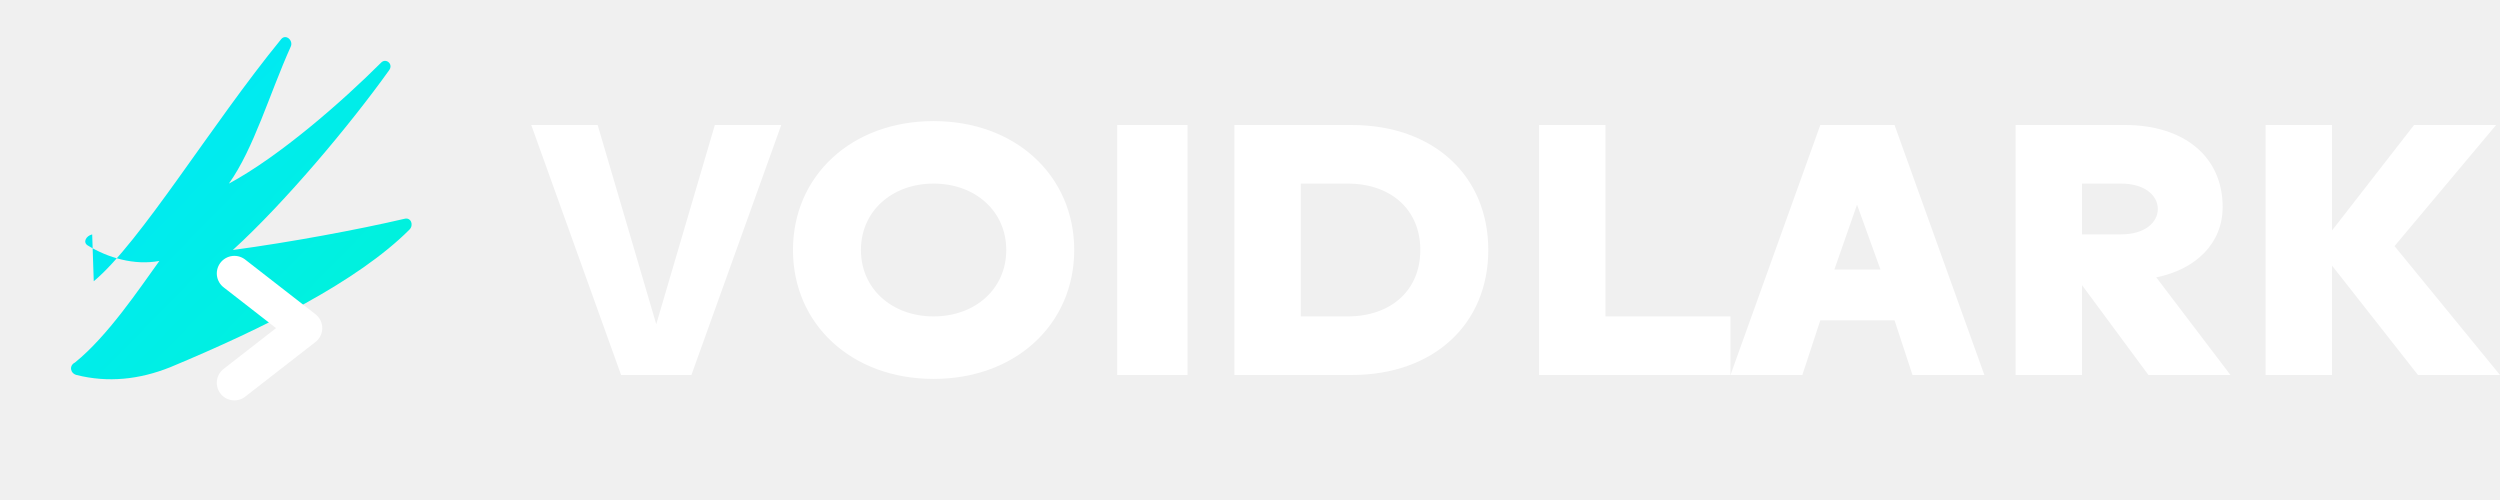
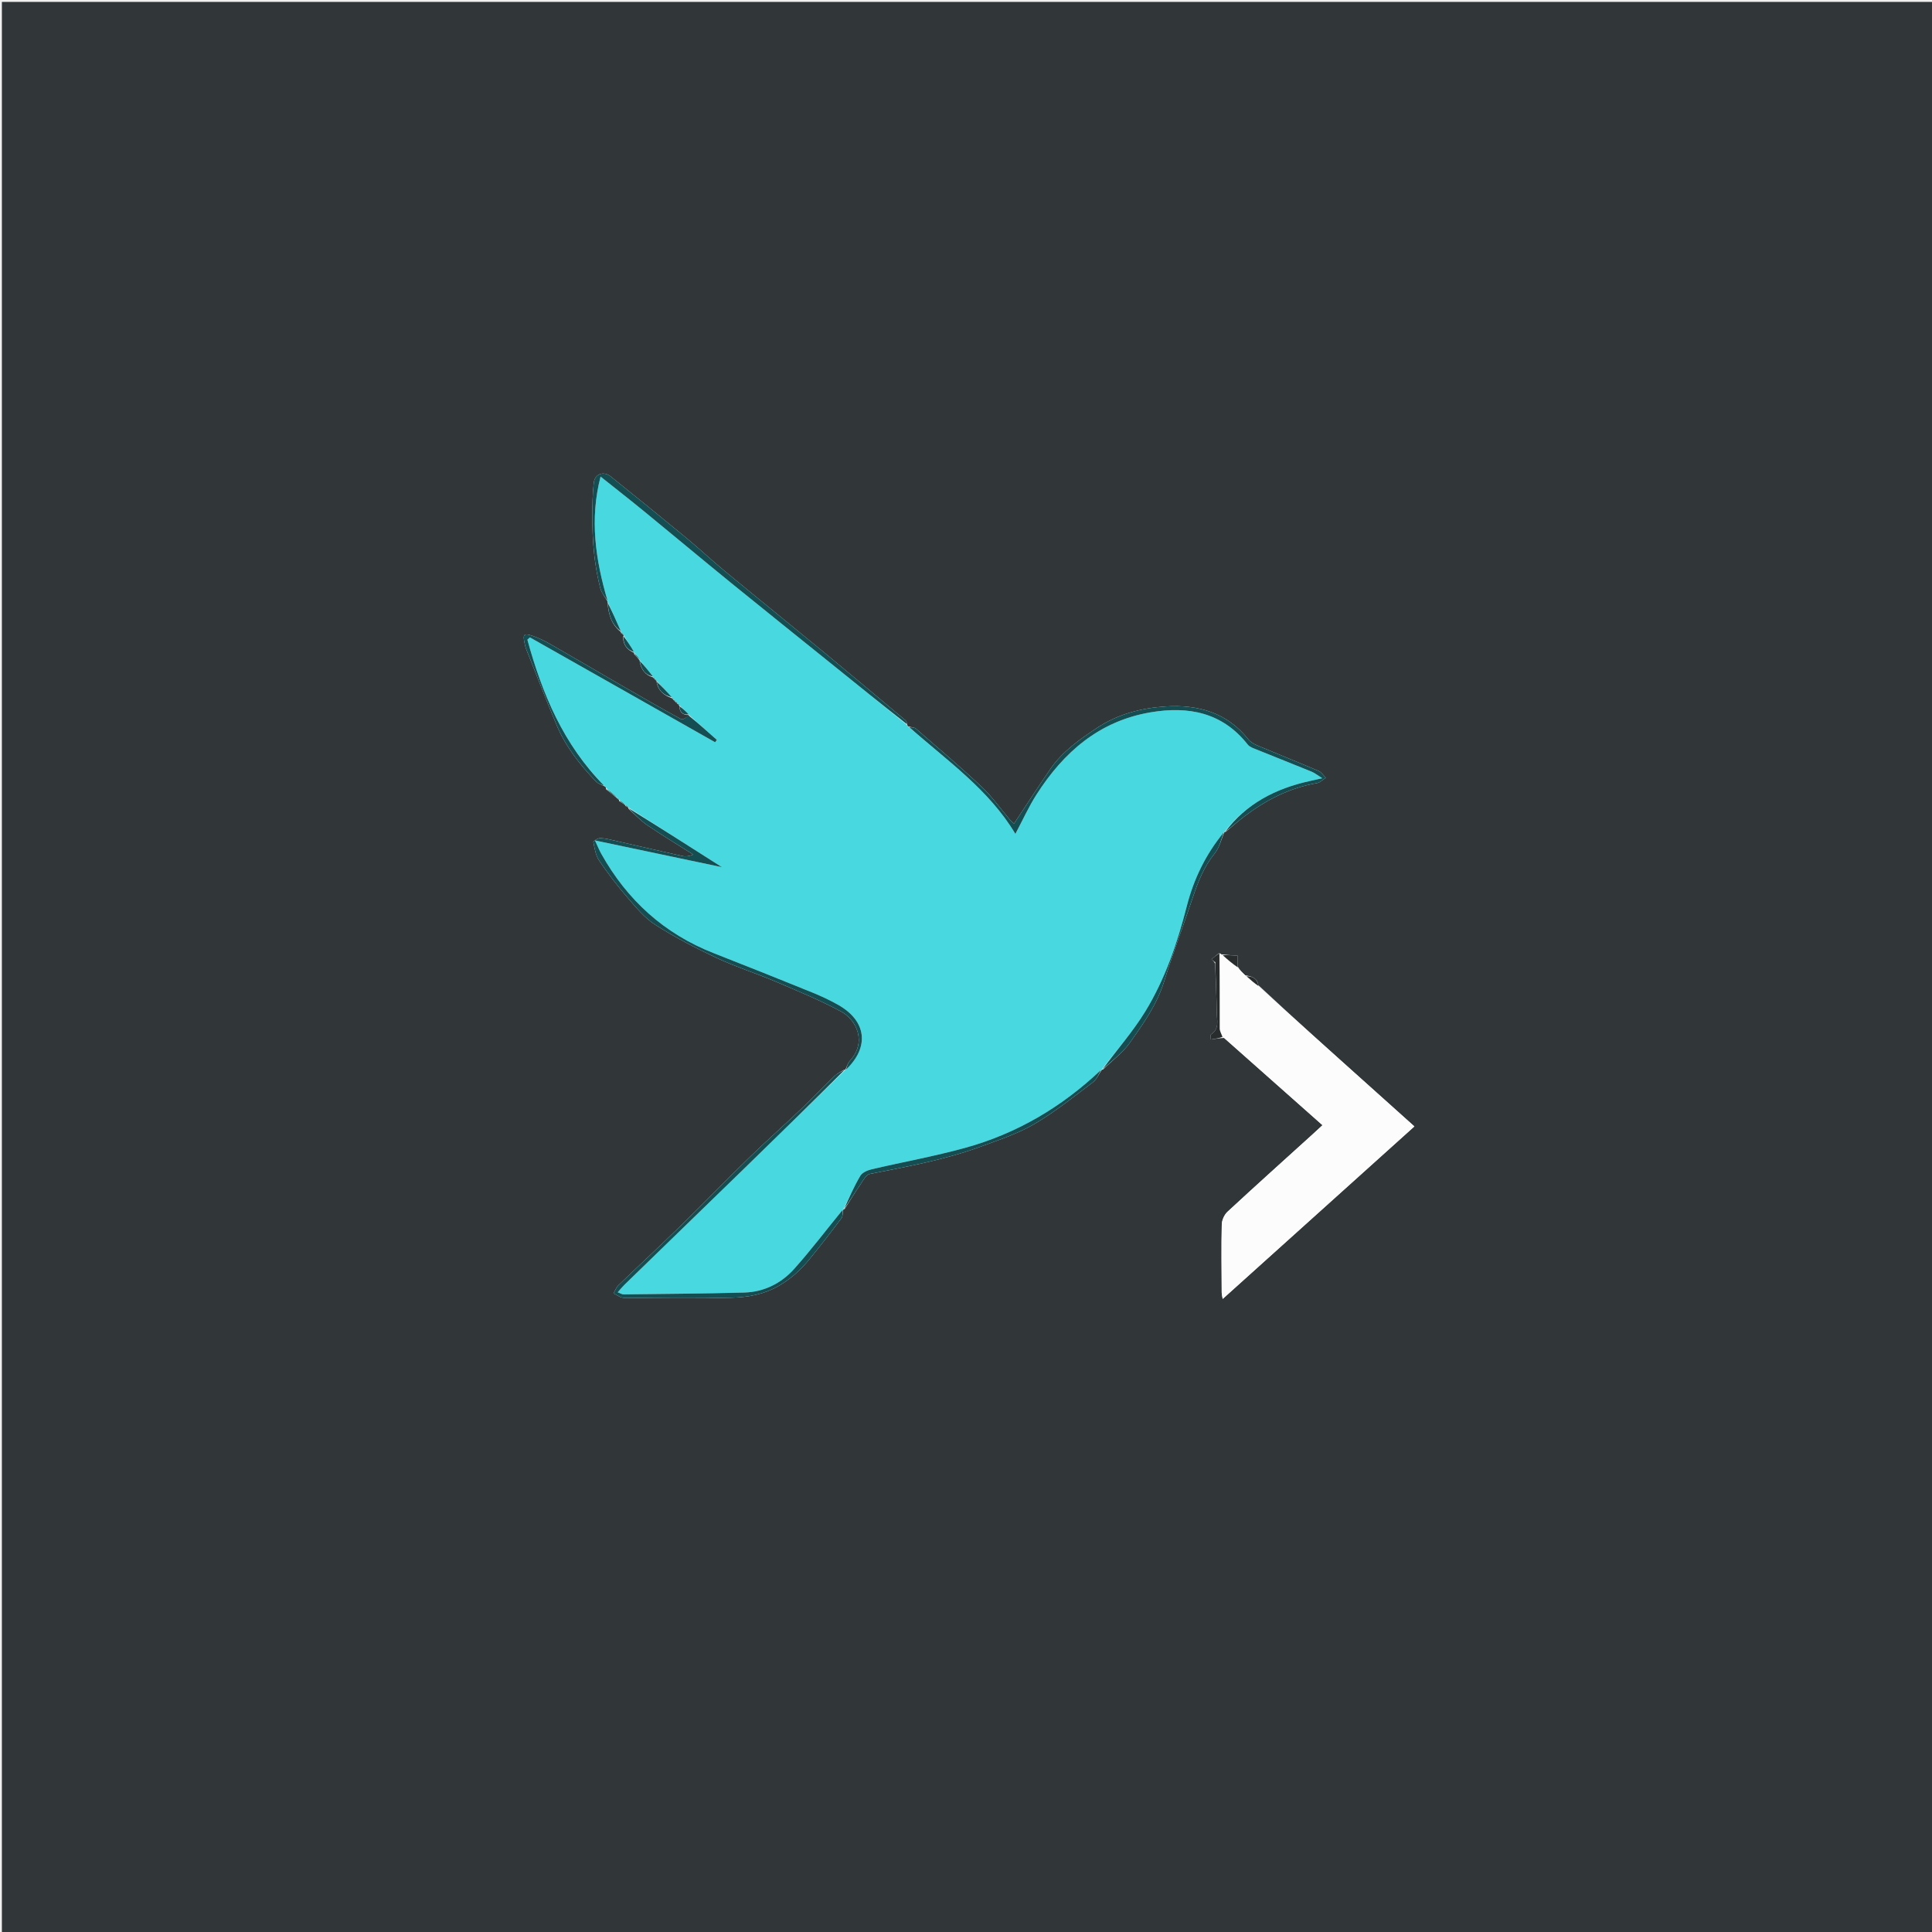
- <svg xmlns="http://www.w3.org/2000/svg" viewBox="0 0 320 64" fill="none">
-   <g id="lark-icon">
-     <path d="M12 36C18 31 27 16 36 5C36.6 4.3 37.6 5.2 37.2 6C34.5 12 32.5 19 29.3 23.5C35.8 20 43.8 13 48.8 8C49.4 7.4 50.4 8.2 49.8 9C44.8 16 36.4 26 29.8 32C37.2 31 45.8 29.4 51.8 28C52.6 27.8 53 28.8 52.4 29.4C45.8 36 33.8 42 21.8 47C17.8 48.6 13.8 49 9.8 48C9 47.8 8.8 46.8 9.6 46.4C13.8 43 17.8 37 20.4 33.4C17.2 34 13.8 33 11.2 31.4C10.6 31 11 30.2 11.8 30Z" fill="url(#lark-cyan-grad)" />
-     <path d="M30 35L39 42L30 49" stroke="#FFFFFF" stroke-width="4.5" stroke-linecap="round" stroke-linejoin="round" />
-   </g>
-   <g id="voidlark-text" fill="#FFFFFF">
-     <path d="M68 16H76.5L84 41.5L91.5 16H100L88.5 48H79.5L68 16Z" />
-     <path d="M119.5 15.5C130 15.5 137.5 22.5 137.5 32C137.5 41.5 130 48.5 119.5 48.5C109 48.5 101.5 41.5 101.5 32C101.5 22.5 109 15.5 119.5 15.5ZM119.5 23.5C114.2 23.5 110.2 27 110.2 32C110.2 37 114.2 40.5 119.5 40.5C124.8 40.5 128.8 37 128.8 32C128.8 27 124.8 23.5 119.5 23.5Z" />
-     <path d="M143 16H152V48H143V16Z" />
-     <path d="M158 16H173C183.5 16 190.5 22.5 190.5 32C190.5 41.5 183.5 48 173 48H158V16ZM166.5 23.5V40.5H172.5C178 40.5 181.8 37.2 181.8 32C181.8 26.8 178 23.5 172.5 23.5H166.5Z" />
-     <path d="M197 16H205.5V40.5H221.5V48H197V16Z" />
-     <path d="M233 16H242.5L254 48H244.8L242.5 41H233L230.7 48H221.5L233 16ZM237.7 26.2L234.8 34.5H240.7L237.7 26.2Z" />
-     <path d="M258 16H272C279.5 16 284.5 20 284.5 26.5C284.5 31.2 281 34.5 276 35.5L285.5 48H275L266.5 36.5H266.5V48H258V16ZM266.5 23.5V30H271.5C274.5 30 276.2 28.5 276.2 26.75C276.2 25 274.5 23.5 271.5 23.5H266.5Z" />
-     <path d="M290 16H298.5V29.5L309 16H319.5L306.5 31.5L320 48H309.5L298.5 34V48H290V16Z" />
-   </g>
-   <defs>
-     <linearGradient id="lark-cyan-grad" x1="9" y1="5" x2="53" y2="48" gradientUnits="userSpaceOnUse">
-       <stop stop-color="#00E5FF" />
-       <stop offset="1" stop-color="#00F5D4" />
-     </linearGradient>
-   </defs>
+ <svg xmlns="http://www.w3.org/2000/svg" version="1.1" id="Layer_1" x="0px" y="0px" width="100%" viewBox="0 0 1024 1024" enable-background="new 0 0 1024 1024" xml:space="preserve">
+   <path fill="#313639" opacity="1" stroke="none" d=" M468,1025   C312,1025 156.5,1025 1,1025   C1,683.667 1,342.333 1,1   C342.333,1 683.667,1 1025,1   C1025,342.333 1025,683.667 1025,1025   C839.5,1025 654,1025 468,1025  M357.001,370.999   C357.001,370.999 357.089,370.904 357.291,371.356   C357.491,371.637 357.758,371.819 358.001,371.999   C358.001,371.999 358.098,371.906 358.292,372.351   C358.485,372.631 358.747,372.809 359.059,372.941   C359.059,372.941 359.113,372.922 359.309,373.366   C359.507,373.642 359.772,373.817 360.03,373.985   C360.03,373.985 360.123,373.908 360.08,374.659   C360.346,377.744 362.125,379.042 365.015,378.971   C365.015,378.971 365.082,378.885 364.996,379.637   C363.668,380.2 361.868,381.625 361.083,381.196   C350.495,375.405 340.026,369.394 329.572,363.36   C317.14,356.183 304.783,348.876 292.322,341.751   C289.048,339.879 285.623,338.122 282.059,336.939   C277.656,335.476 277.042,336.255 278.021,340.827   C278.265,341.963 278.512,343.117 278.939,344.191   C284.246,357.542 289.443,370.939 294.962,384.202   C299.738,395.678 307.346,405.299 315.857,414.21   C317.007,415.414 318.873,415.934 320.772,416.931   C321.002,417.087 321.157,417.298 321.192,418.313   C323.147,419.859 325.101,421.405 327.005,423.001   C327.005,423.001 327.037,422.938 327.27,423.394   C327.556,423.57 327.842,423.746 328.031,423.956   C328.031,423.956 328.098,423.878 328.137,424.596   C329.207,425.251 330.278,425.906 331.225,426.543   C331.225,426.543 331.337,426.589 331.47,427.186   C331.99,427.438 332.51,427.69 333.021,427.981   C333.021,427.981 333.057,427.963 333.112,428.654   C336.413,431.589 339.447,434.917 343.069,437.38   C351.033,442.793 359.295,447.769 367.434,452.924   C365.379,453.78 363.547,454.098 361.867,453.728   C350.054,451.126 338.275,448.364 326.476,445.694   C323.726,445.072 320.951,444.307 318.166,444.206   C316.9,444.16 314.384,445.815 314.479,446.286   C315.157,449.645 315.682,453.358 317.534,456.093   C322.121,462.867 327.122,469.412 332.471,475.605   C337.015,480.866 341.624,486.532 347.366,490.197   C357.741,496.818 368.768,502.54 379.928,507.773   C390.026,512.509 400.762,515.864 411.04,520.243   C422.728,525.222 434.531,530.083 445.698,536.087   C454.235,540.677 459.449,552.538 450.436,562.255   C449.272,563.51 448.84,565.444 448.005,567.002   C448.005,567.002 448.061,567.07 447.33,567.035   C445.694,568.065 443.824,568.854 442.461,570.168   C436.489,575.93 430.77,581.956 424.759,587.676   C415.53,596.457 405.981,604.905 396.852,613.787   C384.61,625.699 372.74,637.995 360.521,649.932   C349.742,660.461 338.675,670.694 327.822,681.149   C326.634,682.292 326.022,684.034 325.143,685.498   C326.966,686.325 328.782,687.854 330.612,687.871   C349.608,688.041 368.613,688.29 387.598,687.819   C396.469,687.599 405.077,686.104 413.267,681.244   C419.646,677.459 424.644,672.795 429.137,667.29   C434.896,660.234 440.49,653.038 445.95,645.748   C446.834,644.568 446.655,642.592 446.995,640.991   C446.995,640.991 446.978,640.966 447.649,640.856   C450.435,636.486 453.127,632.052 456.048,627.775   C457.46,625.707 459.043,622.614 460.992,622.229   C480.83,618.315 500.756,614.777 519.797,607.739   C529.417,604.184 539.366,600.952 548.139,595.819   C559.104,589.402 569.106,581.305 579.298,573.632   C581.359,572.08 582.41,569.186 583.995,566.994   C583.995,566.994 583.91,566.927 584.619,566.882   C589.431,562.176 595.051,558.043 598.88,552.64   C606.012,542.576 613.184,532.468 616.965,520.344   C621.633,505.374 627.21,490.691 632.17,475.809   C634.966,467.424 638.086,459.381 643.809,452.363   C646.355,449.242 647.292,444.808 648.998,440.996   C648.998,440.996 648.967,440.961 649.659,440.897   C653.088,438.058 656.411,435.077 659.966,432.404   C671.368,423.831 683.802,417.507 698.04,415.064   C699.706,414.778 701.155,413.223 702.705,412.257   C701.461,411.021 700.437,409.273 698.939,408.632   C688.076,403.985 677.096,399.613 666.212,395.015   C664.469,394.278 662.644,393.143 661.492,391.689   C650.295,377.566 634.715,373.384 618.018,374.413   C605.242,375.2 592.551,378.378 581.446,385.774   C572.213,391.922 563.134,398.233 556.751,407.524   C550.225,417.025 543.968,426.712 537.444,436.543   C536.83,435.956 535.953,435.255 535.238,434.415   C530.307,428.629 525.901,422.293 520.401,417.118   C509.081,406.467 497.207,396.404 485.474,386.199   C484.606,385.444 483.042,385.49 481.357,385.01   C481.069,384.847 480.871,384.61 480.797,383.588   C480.532,382.994 480.426,382.209 479.978,381.833   C465.882,370.011 451.81,358.158 437.613,346.457   C419.901,331.858 402.034,317.447 384.331,302.837   C377.346,297.072 370.738,290.85 363.754,285.084   C350.498,274.137 337.139,263.316 323.727,252.561   C319.825,249.431 315.232,251.224 314.719,255.875   C314.377,258.985 314.159,262.117 314.06,265.244   C313.568,280.901 314.245,296.48 318.153,311.729   C318.809,314.286 320.727,316.52 322.082,318.931   C322.082,318.931 322.097,318.962 322.032,319.792   C322.571,325.671 324.088,331.092 329.058,334.94   C329.058,334.94 329.117,334.924 329.153,335.542   C329.601,335.868 330.049,336.194 330.594,336.616   C330.594,336.616 330.572,336.75 330.265,337.507   C330.196,341.699 332.303,344.379 336.027,345.97   C336.027,345.97 336.111,345.916 336.079,346.65   C337.092,347.731 338.105,348.813 339.01,350.004   C339.01,350.004 339.111,349.89 339.068,350.64   C339.803,354.772 341.886,357.751 346.034,358.986   C346.034,358.986 346.091,358.87 346.295,359.342   C346.573,359.533 346.851,359.723 347.042,359.958   C347.042,359.958 347.088,359.871 347.281,360.342   C347.549,360.54 347.817,360.737 348,360.996   C348,360.996 348.077,360.925 348.047,361.668   C348.905,366.206 351.958,368.588 356.027,370.006   C356.027,370.006 356.1,369.875 356.292,370.34   C356.56,370.53 356.828,370.72 357.001,370.999  M644.046,510.84   C644.362,519.527 644.81,528.213 644.933,536.903   C644.989,540.865 646.407,545.362 641.895,548.241   C641.492,548.498 641.682,549.685 641.538,550.953   C644.032,550.574 646.099,550.259 648.801,550.133   C666.086,565.459 683.372,580.785 700.959,596.378   C698.844,598.327 697.278,599.792 695.688,601.233   C680.629,614.881 665.5,628.455 650.592,642.268   C648.905,643.832 647.625,646.714 647.572,649.017   C647.3,661.008 647.477,673.009 647.534,685.006   C647.539,686.006 647.824,687.004 648.049,688.456   C682.13,657.786 715.726,627.552 749.65,597.025   C740.884,589.162 732.589,581.72 724.293,574.281   C705.202,557.163 686.111,540.047 666.969,522.196   C666.392,518.498 663.734,517.453 659.933,516.922   C658.614,515.641 657.294,514.361 655.983,512.236   C655.983,510.482 655.983,508.728 655.983,506.519   C653.059,506.332 650.522,506.169 647.167,505.802   C646.967,505.604 646.768,505.406 646.04,505.225   C644.739,506.29 643.439,507.355 642.138,508.419   C642.759,508.946 643.379,509.473 644.046,510.84  z" />
+   <path fill="#48D8DF" opacity="1" stroke="none" d=" M321.236,417.564   C321.157,417.298 321.002,417.087 320.442,416.546   C298.565,394.547 287.356,367.653 279.52,339.037   C279.967,338.636 280.413,338.235 280.86,337.834   C313.578,356.356 346.297,374.878 379.015,393.401   C379.322,392.983 379.628,392.566 379.935,392.149   C374.984,387.728 370.033,383.306 365.082,378.885   C365.082,378.885 365.015,378.971 364.932,378.641   C363.274,376.844 361.698,375.376 360.123,373.908   C360.123,373.908 360.03,373.985 359.976,373.711   C359.727,373.146 359.458,372.974 359.113,372.922   C359.113,372.922 359.059,372.941 358.984,372.684   C358.712,372.139 358.442,371.965 358.098,371.906   C358.098,371.906 358.001,371.999 357.957,371.717   C357.639,371.258 357.364,371.081 357.089,370.904   C357.089,370.904 357.001,370.999 356.965,370.714   C356.652,370.245 356.376,370.06 356.1,369.875   C356.1,369.875 356.027,370.006 356.005,369.614   C353.347,366.456 350.712,363.691 348.077,360.925   C348.077,360.925 348,360.996 347.96,360.721   C347.642,360.254 347.365,360.063 347.088,359.871   C347.088,359.871 347.042,359.958 346.994,359.691   C346.661,359.24 346.376,359.055 346.091,358.87   C346.091,358.87 346.034,358.986 346.004,358.605   C343.686,355.446 341.399,352.668 339.111,349.89   C339.111,349.89 339.01,350.004 339.012,349.628   C338.047,348.14 337.079,347.028 336.111,345.916   C336.111,345.916 336.027,345.97 336.007,345.587   C334.182,342.387 332.377,339.569 330.572,336.75   C330.572,336.75 330.594,336.616 330.438,336.317   C329.894,335.653 329.506,335.288 329.117,334.924   C329.117,334.924 329.058,334.94 329.034,334.556   C326.705,329.101 324.401,324.032 322.097,318.962   C322.097,318.962 322.082,318.931 322.064,318.53   C315.628,296.728 312.462,275.187 318.318,252.602   C326.665,259.259 334.204,265.143 341.603,271.2   C357.027,283.825 372.315,296.618 387.774,309.199   C405.261,323.43 422.886,337.492 440.432,351.651   C453.891,362.514 467.321,373.414 480.763,384.298   C480.871,384.61 481.069,384.847 481.732,385.377   C502.036,403.222 524.154,418.498 538.175,441.984   C541.984,434.821 545.19,427.683 549.354,421.158   C563.686,398.699 582.599,382.18 609.756,377.561   C629.817,374.149 647.9,377.531 661.348,394.667   C662.363,395.96 664.362,396.587 666.012,397.257   C675.708,401.196 685.454,405.015 695.139,408.982   C696.798,409.661 698.243,410.859 700.837,412.47   C697.666,413.182 695.926,413.581 694.183,413.963   C676.105,417.929 660.473,425.989 648.967,440.961   C648.967,440.961 648.998,440.996 648.686,441.14   C639.016,452.861 632.694,465.957 629.009,480.334   C623.987,499.929 617.498,519.062 606.898,536.305   C600.243,547.131 591.64,556.761 583.91,566.927   C583.91,566.927 583.995,566.994 583.65,567.074   C562.734,586.81 538.826,600.875 511.429,608.414   C495.125,612.9 478.414,615.894 461.934,619.762   C459.751,620.274 457.003,621.488 455.972,623.235   C452.611,628.931 449.924,635.025 446.978,640.966   C446.978,640.966 446.995,640.991 446.713,641.182   C437.956,651.818 429.855,662.597 420.883,672.595   C414.018,680.244 404.893,684.789 394.426,685.073   C373.132,685.652 351.825,685.789 330.523,686.05   C329.685,686.06 328.839,685.473 327.393,684.942   C328.834,683.326 329.84,682.049 330.995,680.927   C352.373,660.158 373.786,639.425 395.156,618.648   C412.815,601.48 430.428,584.265 448.061,567.07   C448.061,567.07 448.005,567.002 448.342,566.909   C460.983,554.961 459.304,541.155 444.351,532.654   C439.877,530.111 435.166,527.918 430.394,525.981   C413.118,518.97 395.805,512.048 378.441,505.255   C352.059,494.934 332.401,477.061 318.656,452.47   C317.645,450.663 316.872,448.723 315.327,445.441   C338.896,450.406 361.074,455.079 382.672,459.629   C366.378,449.229 349.717,438.596 333.057,427.963   C333.057,427.963 333.021,427.981 332.893,427.714   C332.289,427.161 331.813,426.875 331.337,426.589   C331.337,426.589 331.225,426.543 331.134,426.291   C330.062,425.318 329.08,424.598 328.098,423.878   C328.098,423.878 328.031,423.956 327.984,423.694   C327.637,423.267 327.337,423.102 327.037,422.938   C327.037,422.938 327.005,423.001 326.882,422.681   C324.918,420.762 323.077,419.163 321.236,417.564  M381.495,394.471   C381.495,394.471 381.528,394.454 381.495,394.471  z" />
+   <path fill="#FCFCFC" opacity="1" stroke="none" d=" M655.974,513.08   C657.294,514.361 658.614,515.641 660.399,517.321   C662.916,519.456 664.968,521.193 667.02,522.93   C686.111,540.047 705.202,557.163 724.293,574.281   C732.589,581.72 740.884,589.162 749.65,597.025   C715.726,627.552 682.13,657.786 648.049,688.456   C647.824,687.004 647.539,686.006 647.534,685.006   C647.477,673.009 647.3,661.008 647.572,649.017   C647.625,646.714 648.905,643.832 650.592,642.268   C665.5,628.455 680.629,614.881 695.688,601.233   C697.278,599.792 698.844,598.327 700.959,596.378   C683.372,580.785 666.086,565.459 648.264,549.66   C647.287,547.831 646.469,546.475 646.464,545.116   C646.422,531.814 646.514,518.511 646.568,505.208   C646.768,505.406 646.967,505.604 647.712,506.211   C650.83,508.773 653.402,510.927 655.974,513.08  z" />
+   <path fill="#144E52" opacity="1" stroke="none" d=" M649.313,440.929   C660.473,425.989 676.105,417.929 694.183,413.963   C695.926,413.581 697.666,413.182 700.837,412.47   C698.243,410.859 696.798,409.661 695.139,408.982   C685.454,405.015 675.708,401.196 666.012,397.257   C664.362,396.587 662.363,395.96 661.348,394.667   C647.9,377.531 629.817,374.149 609.756,377.561   C582.599,382.18 563.686,398.699 549.354,421.158   C545.19,427.683 541.984,434.821 538.175,441.984   C524.154,418.498 502.036,403.222 481.955,385.454   C483.042,385.49 484.606,385.444 485.474,386.199   C497.207,396.404 509.081,406.467 520.401,417.118   C525.901,422.293 530.307,428.629 535.238,434.415   C535.953,435.255 536.83,435.956 537.444,436.543   C543.968,426.712 550.225,417.025 556.751,407.524   C563.134,398.233 572.213,391.922 581.446,385.774   C592.551,378.378 605.242,375.2 618.018,374.413   C634.715,373.384 650.295,377.566 661.492,391.689   C662.644,393.143 664.469,394.278 666.212,395.015   C677.096,399.613 688.076,403.985 698.939,408.632   C700.437,409.273 701.461,411.021 702.705,412.257   C701.155,413.223 699.706,414.778 698.04,415.064   C683.802,417.507 671.368,423.831 659.966,432.404   C656.411,435.077 653.088,438.058 649.313,440.929  z" />
+   <path fill="#144E52" opacity="1" stroke="none" d=" M333.084,428.309   C349.717,438.596 366.378,449.229 382.672,459.629   C361.074,455.079 338.896,450.406 315.327,445.441   C316.872,448.723 317.645,450.663 318.656,452.47   C332.401,477.061 352.059,494.934 378.441,505.255   C395.805,512.048 413.118,518.97 430.394,525.981   C435.166,527.918 439.877,530.111 444.351,532.654   C459.304,541.155 460.983,554.961 448.374,566.941   C448.84,565.444 449.272,563.51 450.436,562.255   C459.449,552.538 454.235,540.677 445.698,536.087   C434.531,530.083 422.728,525.222 411.04,520.243   C400.762,515.864 390.026,512.509 379.928,507.773   C368.768,502.54 357.741,496.818 347.366,490.197   C341.624,486.532 337.015,480.866 332.471,475.605   C327.122,469.412 322.121,462.867 317.534,456.093   C315.682,453.358 315.157,449.645 314.479,446.286   C314.384,445.815 316.9,444.16 318.166,444.206   C320.951,444.307 323.726,445.072 326.476,445.694   C338.275,448.364 350.054,451.126 361.867,453.728   C363.547,454.098 365.379,453.78 367.434,452.924   C359.295,447.769 351.033,442.793 343.069,437.38   C339.447,434.917 336.413,431.589 333.084,428.309  z" />
+   <path fill="#144E52" opacity="1" stroke="none" d=" M447.695,567.053   C430.428,584.265 412.815,601.48 395.156,618.648   C373.786,639.425 352.373,660.158 330.995,680.927   C329.84,682.049 328.834,683.326 327.393,684.942   C328.839,685.473 329.685,686.06 330.523,686.05   C351.825,685.789 373.132,685.652 394.426,685.073   C404.893,684.789 414.018,680.244 420.883,672.595   C429.855,662.597 437.956,651.818 446.699,641.179   C446.655,642.592 446.834,644.568 445.95,645.748   C440.49,653.038 434.896,660.234 429.137,667.29   C424.644,672.795 419.646,677.459 413.267,681.244   C405.077,686.104 396.469,687.599 387.598,687.819   C368.613,688.29 349.608,688.041 330.612,687.871   C328.782,687.854 326.966,686.325 325.143,685.498   C326.022,684.034 326.634,682.292 327.822,681.149   C338.675,670.694 349.742,660.461 360.521,649.932   C372.74,637.995 384.61,625.699 396.852,613.787   C405.981,604.905 415.53,596.457 424.759,587.676   C430.77,581.956 436.489,575.93 442.461,570.168   C443.824,568.854 445.694,568.065 447.695,567.053  z" />
+   <path fill="#144E52" opacity="1" stroke="none" d=" M480.78,383.943   C467.321,373.414 453.891,362.514 440.432,351.651   C422.886,337.492 405.261,323.43 387.774,309.199   C372.315,296.618 357.027,283.825 341.603,271.2   C334.204,265.143 326.665,259.259 318.318,252.602   C312.462,275.187 315.628,296.728 322.054,318.516   C320.727,316.52 318.809,314.286 318.153,311.729   C314.245,296.48 313.568,280.901 314.06,265.244   C314.159,262.117 314.377,258.985 314.719,255.875   C315.232,251.224 319.825,249.431 323.727,252.561   C337.139,263.316 350.498,274.137 363.754,285.084   C370.738,290.85 377.346,297.072 384.331,302.837   C402.034,317.447 419.901,331.858 437.613,346.457   C451.81,358.158 465.882,370.011 479.978,381.833   C480.426,382.209 480.532,382.994 480.78,383.943  z" />
+   <path fill="#144E52" opacity="1" stroke="none" d=" M365.039,379.261   C370.033,383.306 374.984,387.728 379.935,392.149   C379.628,392.566 379.322,392.983 379.015,393.401   C346.297,374.878 313.578,356.356 280.86,337.834   C280.413,338.235 279.967,338.636 279.52,339.037   C287.356,367.653 298.565,394.547 320.259,416.465   C318.873,415.934 317.007,415.414 315.857,414.21   C307.346,405.299 299.738,395.678 294.962,384.202   C289.443,370.939 284.246,357.542 278.939,344.191   C278.512,343.117 278.265,341.963 278.021,340.827   C277.042,336.255 277.656,335.476 282.059,336.939   C285.623,338.122 289.048,339.879 292.322,341.751   C304.783,348.876 317.14,356.183 329.572,363.36   C340.026,369.394 350.495,375.405 361.083,381.196   C361.868,381.625 363.668,380.2 365.039,379.261  z" />
+   <path fill="#144E52" opacity="1" stroke="none" d=" M447.313,640.911   C449.924,635.025 452.611,628.931 455.972,623.235   C457.003,621.488 459.751,620.274 461.934,619.762   C478.414,615.894 495.125,612.9 511.429,608.414   C538.826,600.875 562.734,586.81 583.617,567.033   C582.41,569.186 581.359,572.08 579.298,573.632   C569.106,581.305 559.104,589.402 548.139,595.819   C539.366,600.952 529.417,604.184 519.797,607.739   C500.756,614.777 480.83,618.315 460.992,622.229   C459.043,622.614 457.46,625.707 456.048,627.775   C453.127,632.052 450.435,636.486 447.313,640.911  z" />
+   <path fill="#144E52" opacity="1" stroke="none" d=" M584.265,566.905   C591.64,556.761 600.243,547.131 606.898,536.305   C617.498,519.062 623.987,499.929 629.009,480.334   C632.694,465.957 639.016,452.861 648.667,441.127   C647.292,444.808 646.355,449.242 643.809,452.363   C638.086,459.381 634.966,467.424 632.17,475.809   C627.21,490.691 621.633,505.374 616.965,520.344   C613.184,532.468 606.012,542.576 598.88,552.64   C595.051,558.043 589.431,562.176 584.265,566.905  z" />
+   <path fill="#282C2D" opacity="1" stroke="none" d=" M646.304,505.217   C646.514,518.511 646.422,531.814 646.464,545.116   C646.469,546.475 647.287,547.831 647.946,549.566   C646.099,550.259 644.032,550.574 641.538,550.953   C641.682,549.685 641.492,548.498 641.895,548.241   C646.407,545.362 644.989,540.865 644.933,536.903   C644.81,528.213 644.362,519.527 644.12,510.374   C644.194,509.908 644.208,509.652 644.208,509.652   C644.208,509.652 644,510 644,510   C643.379,509.473 642.759,508.946 642.138,508.419   C643.439,507.355 644.739,506.29 646.304,505.217  z" />
+   <path fill="#282C2D" opacity="1" stroke="none" d=" M655.979,512.658   C653.402,510.927 650.83,508.773 648.121,506.313   C650.522,506.169 653.059,506.332 655.983,506.519   C655.983,508.728 655.983,510.482 655.979,512.658  z" />
+   <path fill="#144E52" opacity="1" stroke="none" d=" M322.065,319.377   C324.401,324.032 326.705,329.101 329.048,334.529   C324.088,331.092 322.571,325.671 322.065,319.377  z" />
+   <path fill="#144E52" opacity="1" stroke="none" d=" M348.062,361.296   C350.712,363.691 353.347,366.456 356.049,369.553   C351.958,368.588 348.905,366.206 348.062,361.296  z" />
+   <path fill="#144E52" opacity="1" stroke="none" d=" M339.089,350.265   C341.399,352.668 343.686,355.446 346.048,358.557   C341.886,357.751 339.803,354.772 339.089,350.265  z" />
+   <path fill="#144E52" opacity="1" stroke="none" d=" M330.418,337.129   C332.377,339.569 334.182,342.387 336.038,345.549   C332.303,344.379 330.196,341.699 330.418,337.129  z" />
+   <path fill="#282C2D" opacity="1" stroke="none" d=" M666.994,522.563   C664.968,521.193 662.916,519.456 660.687,517.425   C663.734,517.453 666.392,518.498 666.994,522.563  z" />
+   <path fill="#144E52" opacity="1" stroke="none" d=" M321.214,417.939   C323.077,419.163 324.918,420.762 326.907,422.656   C325.101,421.405 323.147,419.859 321.214,417.939  z" />
+   <path fill="#144E52" opacity="1" stroke="none" d=" M360.102,374.284   C361.698,375.376 363.274,376.844 364.979,378.613   C362.125,379.042 360.346,377.744 360.102,374.284  z" />
+   <path fill="#144E52" opacity="1" stroke="none" d=" M336.095,346.283   C337.079,347.028 338.047,348.14 339.066,349.573   C338.105,348.813 337.092,347.731 336.095,346.283  z" />
+   <path fill="#144E52" opacity="1" stroke="none" d=" M328.118,424.237   C329.08,424.598 330.062,425.318 331.196,426.3   C330.278,425.906 329.207,425.251 328.118,424.237  z" />
+   <path fill="#144E52" opacity="1" stroke="none" d=" M329.135,335.233   C329.506,335.288 329.894,335.653 330.389,336.269   C330.049,336.194 329.601,335.868 329.135,335.233  z" />
+   <path fill="#144E52" opacity="1" stroke="none" d=" M331.403,426.888   C331.813,426.875 332.289,427.161 332.898,427.695   C332.51,427.69 331.99,427.438 331.403,426.888  z" />
+   <path fill="#144E52" opacity="1" stroke="none" d=" M327.154,423.166   C327.337,423.102 327.637,423.267 328.033,423.677   C327.842,423.746 327.556,423.57 327.154,423.166  z" />
+   <path fill="#144E52" opacity="1" stroke="none" d=" M346.193,359.106   C346.376,359.055 346.661,359.24 347.038,359.669   C346.851,359.723 346.573,359.533 346.193,359.106  z" />
+   <path fill="#144E52" opacity="1" stroke="none" d=" M359.211,373.144   C359.458,372.974 359.727,373.146 360.013,373.663   C359.772,373.817 359.507,373.642 359.211,373.144  z" />
+   <path fill="#144E52" opacity="1" stroke="none" d=" M358.195,372.129   C358.442,371.965 358.712,372.139 358.993,372.657   C358.747,372.809 358.485,372.631 358.195,372.129  z" />
+   <path fill="#144E52" opacity="1" stroke="none" d=" M357.19,371.13   C357.364,371.081 357.639,371.258 358.004,371.669   C357.758,371.819 357.491,371.637 357.19,371.13  z" />
+   <path fill="#144E52" opacity="1" stroke="none" d=" M356.196,370.107   C356.376,370.06 356.652,370.245 357.012,370.67   C356.828,370.72 356.56,370.53 356.196,370.107  z" />
+   <path fill="#144E52" opacity="1" stroke="none" d=" M347.184,360.107   C347.365,360.063 347.642,360.254 348.002,360.69   C347.817,360.737 347.549,360.54 347.184,360.107  z" />
+   <path fill="#144E52" opacity="1" stroke="none" d=" M381.511,394.463   C381.528,394.454 381.495,394.471 381.511,394.463  z" />
+   <path fill="#313639" opacity="1" stroke="none" d=" M644.097,509.954   C644,510 644.208,509.652 644.208,509.652   C644.208,509.652 644.194,509.908 644.097,509.954  z" />
</svg>
